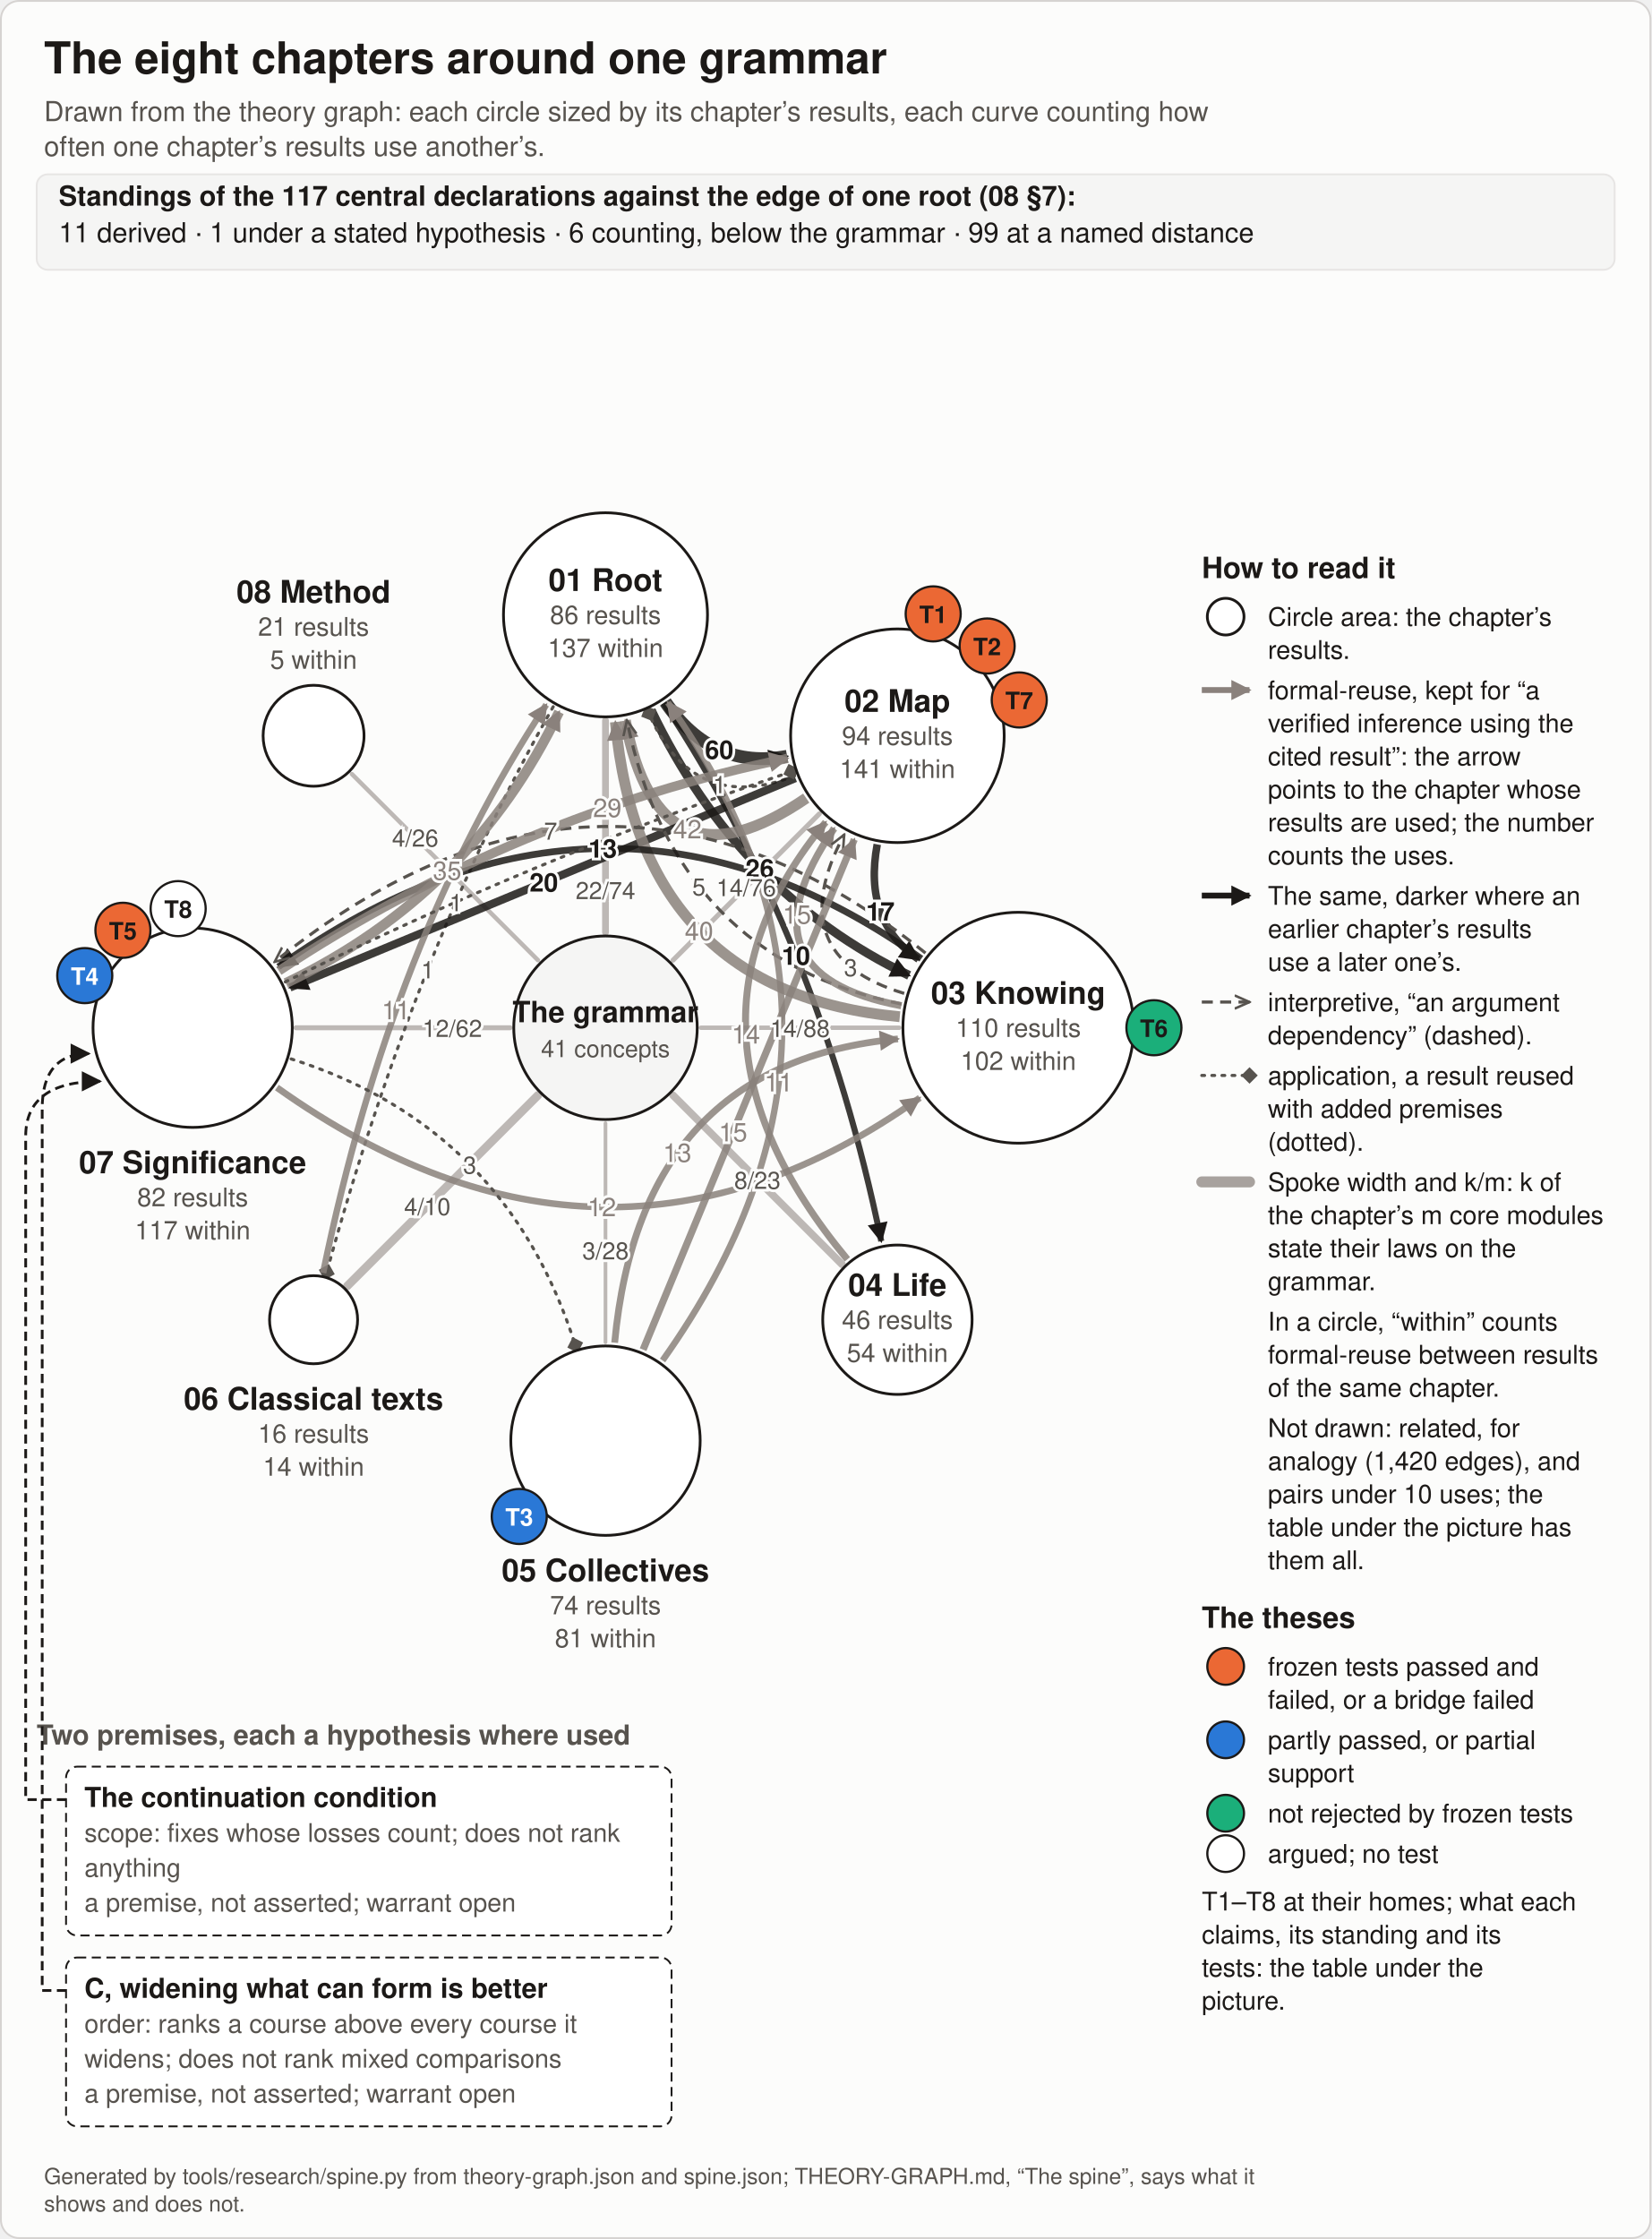
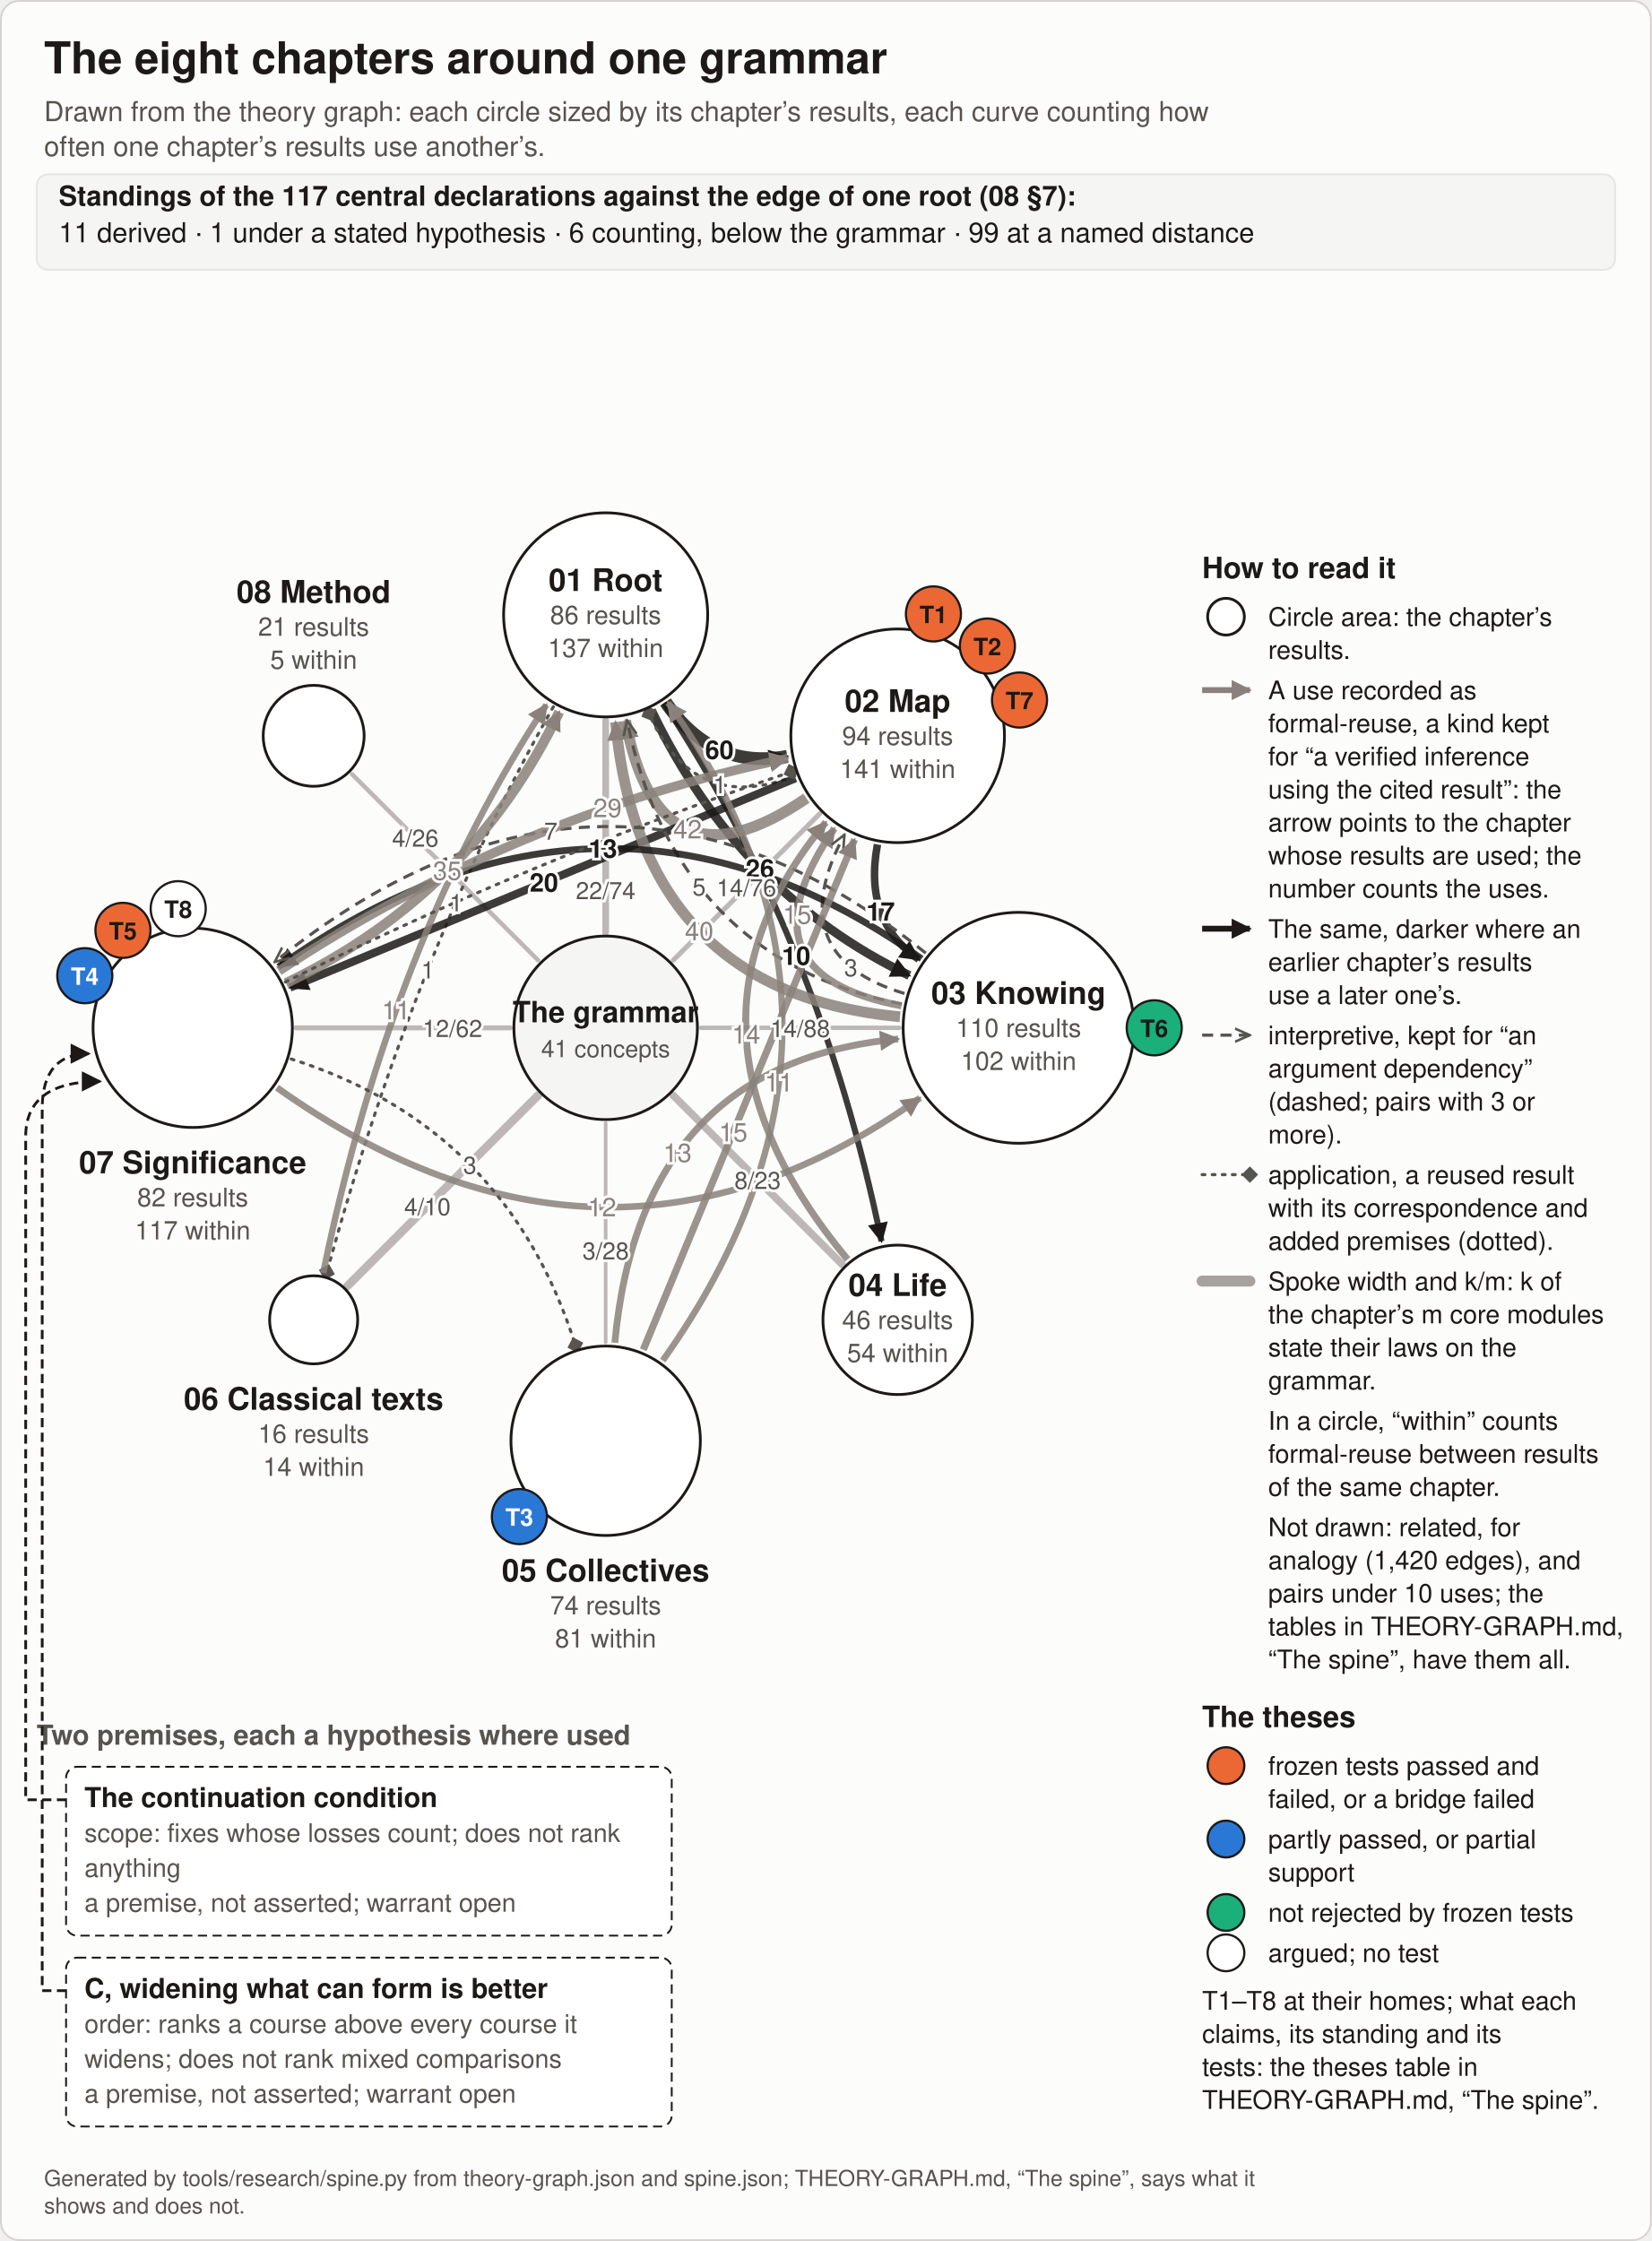
- <svg xmlns="http://www.w3.org/2000/svg" viewBox="0 0 900 1220" width="900" height="1220" role="img" aria-labelledby="spine-title spine-desc" font-family="Helvetica, Arial, sans-serif">
+ <svg xmlns="http://www.w3.org/2000/svg" viewBox="0 0 900 1221" width="900" height="1221" role="img" aria-labelledby="spine-title spine-desc" font-family="Helvetica, Arial, sans-serif">
  <defs>
    <marker id="fwd" viewBox="0 0 10 10" refX="9" refY="5" markerWidth="11" markerHeight="11" markerUnits="userSpaceOnUse" orient="auto">
      <path d="M0,0 L10,5 L0,10 z" fill="#8a817c" />
    </marker>
    <marker id="back" viewBox="0 0 10 10" refX="9" refY="5" markerWidth="11" markerHeight="11" markerUnits="userSpaceOnUse" orient="auto">
      <path d="M0,0 L10,5 L0,10 z" fill="#1c1917" />
    </marker>
    <marker id="thin" viewBox="0 0 10 10" refX="9" refY="5" markerWidth="9" markerHeight="9" markerUnits="userSpaceOnUse" orient="auto">
      <path d="M0,1 L9,5 L0,9" fill="none" stroke="#57534e" stroke-width="1.5" />
    </marker>
    <marker id="diamond" viewBox="0 0 10 10" refX="5" refY="5" markerWidth="9" markerHeight="9" markerUnits="userSpaceOnUse" orient="auto">
      <path d="M5,0 L10,5 L5,10 L0,5 z" fill="#57534e" />
    </marker>
  </defs>
-   <rect x="0.5" y="0.5" width="899" height="1219" rx="10" fill="#fcfcfb" stroke="#d6d3d1" />
+   <rect x="0.5" y="0.5" width="899" height="1220" rx="10" fill="#fcfcfb" stroke="#d6d3d1" />
  <text x="24" y="40" font-size="24" font-weight="bold" text-anchor="start" fill="#1c1917">The eight chapters around one grammar</text>
  <text x="24" y="66" font-size="15" text-anchor="start" fill="#57534e">Drawn from the theory graph: each circle sized by its chapter’s results, each curve counting how</text>
  <text x="24" y="85" font-size="15" text-anchor="start" fill="#57534e">often one chapter’s results use another’s.</text>
  <rect x="20" y="95" width="860" height="52" rx="6" fill="#f5f5f4" stroke="#e7e5e4" />
  <text x="32" y="112" font-size="15" font-weight="bold" text-anchor="start" fill="#1c1917">Standings of the 117 central declarations against the edge of one root (08 §7):</text>
  <text x="32" y="132" font-size="15" text-anchor="start" fill="#1c1917">11 derived · 1 under a stated hypothesis · 6 counting, below the grammar · 99 at a named distance</text>
  <line x1="330" y1="392.6" x2="330" y2="508" stroke="#a8a29e" stroke-opacity="0.75" stroke-width="3.7" stroke-linecap="round" />
  <line x1="446.6" y1="443.4" x2="366.8" y2="523.2" stroke="#a8a29e" stroke-opacity="0.75" stroke-width="2.7" stroke-linecap="round" />
  <line x1="490.1" y1="560" x2="382" y2="560" stroke="#a8a29e" stroke-opacity="0.75" stroke-width="2.4" stroke-linecap="round" />
  <line x1="458.9" y1="688.9" x2="366.8" y2="596.8" stroke="#a8a29e" stroke-opacity="0.75" stroke-width="4.1" stroke-linecap="round" />
  <line x1="330" y1="731.4" x2="330" y2="612" stroke="#a8a29e" stroke-opacity="0.75" stroke-width="2" stroke-linecap="round" />
  <line x1="189.3" y1="700.7" x2="293.2" y2="596.8" stroke="#a8a29e" stroke-opacity="0.75" stroke-width="4.6" stroke-linecap="round" />
  <line x1="161.3" y1="560" x2="278" y2="560" stroke="#a8a29e" stroke-opacity="0.75" stroke-width="2.7" stroke-linecap="round" />
  <line x1="191.8" y1="421.8" x2="293.2" y2="523.2" stroke="#a8a29e" stroke-opacity="0.75" stroke-width="2.4" stroke-linecap="round" />
  <circle cx="330" cy="560" r="50" fill="#f5f5f4" stroke="#1c1917" stroke-width="1.5" />
  <text x="330" y="557" font-size="16" font-weight="bold" text-anchor="middle" fill="#1c1917">The grammar</text>
  <text x="330" y="576" font-size="13" text-anchor="middle" fill="#57534e">41 concepts</text>
  <path d="M362.6,382.5 Q388.1,419.7 429,412.1" fill="none" stroke="#1c1917" stroke-opacity="0.85" stroke-width="7" marker-end="url(#back)" />
  <path d="M354.9,387 Q402.9,487.1 495.5,531.5" fill="none" stroke="#1c1917" stroke-opacity="0.85" stroke-width="4.9" marker-end="url(#back)" />
  <path d="M361.7,383.1 Q446.5,511.7 480.3,676.3" fill="none" stroke="#1c1917" stroke-opacity="0.85" stroke-width="3.3" marker-end="url(#back)" />
  <path d="M301.5,385.1 Q226.5,517.1 178.1,693.1" fill="none" stroke="#57534e" stroke-width="1.7" stroke-dasharray="1.5 4" stroke-linecap="round" marker-end="url(#diamond)" />
  <path d="M439.4,434.9 Q359,489.9 340.8,392.6" fill="none" stroke="#8a817c" stroke-opacity="0.85" stroke-width="6" marker-end="url(#fwd)" />
  <path d="M433,422.8 Q377.9,444.3 353.6,388.7" fill="none" stroke="#57534e" stroke-width="1.7" stroke-dasharray="1.5 4" stroke-linecap="round" marker-end="url(#diamond)" />
  <path d="M478.1,460.1 Q470.3,501.9 500.6,522.7" fill="none" stroke="#1c1917" stroke-opacity="0.85" stroke-width="4.1" marker-end="url(#back)" />
  <path d="M433.5,424 Q297.1,480.6 158,538.1" fill="none" stroke="#1c1917" stroke-opacity="0.85" stroke-width="4.4" marker-end="url(#back)" />
  <path d="M490.4,554 Q349.2,540.8 335.4,393.4" fill="none" stroke="#8a817c" stroke-opacity="0.85" stroke-width="5.9" marker-end="url(#fwd)" />
  <path d="M491.4,547.1 Q368,522 341.7,392.5" fill="none" stroke="#57534e" stroke-width="1.7" stroke-dasharray="6 4" marker-end="url(#thin)" />
  <path d="M491.2,548 Q400.1,531 454.6,451.4" fill="none" stroke="#8a817c" stroke-opacity="0.85" stroke-width="3.9" marker-end="url(#fwd)" />
  <path d="M492.8,541.3 Q424.7,520.8 460.1,454.8" fill="none" stroke="#57534e" stroke-width="1.7" stroke-dasharray="6 4" marker-end="url(#thin)" />
  <path d="M502.1,522.4 Q330,400 151.7,526.8" fill="none" stroke="#1c1917" stroke-opacity="0.85" stroke-width="3.7" marker-end="url(#back)" />
  <path d="M504.4,519.3 Q330,379 149.7,524.1" fill="none" stroke="#57534e" stroke-width="1.7" stroke-dasharray="6 4" marker-end="url(#thin)" />
  <path d="M461.8,686.2 Q357.1,560 450,448" fill="none" stroke="#8a817c" stroke-opacity="0.85" stroke-width="3.8" marker-end="url(#fwd)" />
  <path d="M361.1,741.3 Q490,560 364,382.8" fill="none" stroke="#8a817c" stroke-opacity="0.85" stroke-width="3.5" marker-end="url(#fwd)" />
  <path d="M350.5,735.4 Q409.4,592.9 465.6,457.4" fill="none" stroke="#8a817c" stroke-opacity="0.85" stroke-width="3.9" marker-end="url(#fwd)" />
  <path d="M335,731.6 Q349.2,579.2 489.4,566.1" fill="none" stroke="#8a817c" stroke-opacity="0.85" stroke-width="3.7" marker-end="url(#fwd)" />
  <path d="M176.1,693.6 Q213.5,511.7 297.7,384" fill="none" stroke="#8a817c" stroke-opacity="0.85" stroke-width="3.5" marker-end="url(#fwd)" />
  <path d="M155.8,535.7 Q257.1,487.1 304.7,387.9" fill="none" stroke="#8a817c" stroke-opacity="0.85" stroke-width="5.5" marker-end="url(#fwd)" />
  <path d="M152,529 Q281.7,443.5 429.2,413.2" fill="none" stroke="#8a817c" stroke-opacity="0.85" stroke-width="5.1" marker-end="url(#fwd)" />
  <path d="M155.5,535 Q291.7,467.6 431.2,420.5" fill="none" stroke="#57534e" stroke-width="1.7" stroke-dasharray="1.5 4" stroke-linecap="round" marker-end="url(#diamond)" />
  <path d="M150.9,592.6 Q330,720 501.3,598.2" fill="none" stroke="#8a817c" stroke-opacity="0.85" stroke-width="3.6" marker-end="url(#fwd)" />
  <path d="M158.7,577 Q275.9,614.1 313.5,732.9" fill="none" stroke="#57534e" stroke-width="1.7" stroke-dasharray="1.5 4" stroke-linecap="round" marker-end="url(#diamond)" />
  <circle cx="330" cy="335" r="55.6" fill="#ffffff" stroke="#1c1917" stroke-width="1.5" />
  <text x="330" y="322" font-size="17" font-weight="bold" text-anchor="middle" fill="#1c1917">01 Root</text>
  <text x="330" y="340" font-size="14" text-anchor="middle" fill="#57534e">86 results</text>
  <text x="330" y="358" font-size="14" text-anchor="middle" fill="#57534e">137 within</text>
  <circle cx="489.1" cy="400.9" r="58.2" fill="#ffffff" stroke="#1c1917" stroke-width="1.5" />
  <text x="489.1" y="387.9" font-size="17" font-weight="bold" text-anchor="middle" fill="#1c1917">02 Map</text>
  <text x="489.1" y="405.9" font-size="14" text-anchor="middle" fill="#57534e">94 results</text>
  <text x="489.1" y="423.9" font-size="14" text-anchor="middle" fill="#57534e">141 within</text>
  <circle cx="555" cy="560" r="62.9" fill="#ffffff" stroke="#1c1917" stroke-width="1.5" />
  <text x="555" y="547" font-size="17" font-weight="bold" text-anchor="middle" fill="#1c1917">03 Knowing</text>
  <text x="555" y="565" font-size="14" text-anchor="middle" fill="#57534e">110 results</text>
  <text x="555" y="583" font-size="14" text-anchor="middle" fill="#57534e">102 within</text>
  <circle cx="489.1" cy="719.1" r="40.7" fill="#ffffff" stroke="#1c1917" stroke-width="1.5" />
  <text x="489.1" y="706.1" font-size="17" font-weight="bold" text-anchor="middle" fill="#1c1917">04 Life</text>
  <text x="489.1" y="724.1" font-size="14" text-anchor="middle" fill="#57534e">46 results</text>
  <text x="489.1" y="742.1" font-size="14" text-anchor="middle" fill="#57534e">54 within</text>
  <circle cx="330" cy="785" r="51.6" fill="#ffffff" stroke="#1c1917" stroke-width="1.5" />
  <text x="330" y="861.6" font-size="17" font-weight="bold" text-anchor="middle" fill="#1c1917" stroke="#fcfcfb" stroke-width="3" paint-order="stroke">05 Collectives</text>
  <text x="330" y="879.6" font-size="14" text-anchor="middle" fill="#57534e" stroke="#fcfcfb" stroke-width="3" paint-order="stroke">74 results</text>
  <text x="330" y="897.6" font-size="14" text-anchor="middle" fill="#57534e" stroke="#fcfcfb" stroke-width="3" paint-order="stroke">81 within</text>
  <circle cx="170.9" cy="719.1" r="24" fill="#ffffff" stroke="#1c1917" stroke-width="1.5" />
  <text x="170.9" y="768.1" font-size="17" font-weight="bold" text-anchor="middle" fill="#1c1917" stroke="#fcfcfb" stroke-width="3" paint-order="stroke">06 Classical texts</text>
  <text x="170.9" y="786.1" font-size="14" text-anchor="middle" fill="#57534e" stroke="#fcfcfb" stroke-width="3" paint-order="stroke">16 results</text>
  <text x="170.9" y="804.1" font-size="14" text-anchor="middle" fill="#57534e" stroke="#fcfcfb" stroke-width="3" paint-order="stroke">14 within</text>
  <circle cx="105" cy="560" r="54.3" fill="#ffffff" stroke="#1c1917" stroke-width="1.5" />
  <text x="105" y="639.3" font-size="17" font-weight="bold" text-anchor="middle" fill="#1c1917" stroke="#fcfcfb" stroke-width="3" paint-order="stroke">07 Significance</text>
  <text x="105" y="657.3" font-size="14" text-anchor="middle" fill="#57534e" stroke="#fcfcfb" stroke-width="3" paint-order="stroke">82 results</text>
  <text x="105" y="675.3" font-size="14" text-anchor="middle" fill="#57534e" stroke="#fcfcfb" stroke-width="3" paint-order="stroke">117 within</text>
  <circle cx="170.9" cy="400.9" r="27.5" fill="#ffffff" stroke="#1c1917" stroke-width="1.5" />
  <text x="170.9" y="328.4" font-size="17" font-weight="bold" text-anchor="middle" fill="#1c1917" stroke="#fcfcfb" stroke-width="3" paint-order="stroke">08 Method</text>
  <text x="170.9" y="346.4" font-size="14" text-anchor="middle" fill="#57534e" stroke="#fcfcfb" stroke-width="3" paint-order="stroke">21 results</text>
  <text x="170.9" y="364.4" font-size="14" text-anchor="middle" fill="#57534e" stroke="#fcfcfb" stroke-width="3" paint-order="stroke">5 within</text>
  <text x="392" y="413.5" font-size="14" font-weight="bold" text-anchor="middle" fill="#1c1917" stroke="#fcfcfb" stroke-width="3" paint-order="stroke">60</text>
  <text x="414.1" y="478.2" font-size="14" font-weight="bold" text-anchor="middle" fill="#1c1917" stroke="#fcfcfb" stroke-width="3" paint-order="stroke">26</text>
  <text x="433.8" y="525.7" font-size="14" font-weight="bold" text-anchor="middle" fill="#1c1917" stroke="#fcfcfb" stroke-width="3" paint-order="stroke">10</text>
  <text x="233.1" y="533.1" font-size="13" text-anchor="middle" fill="#57534e" stroke="#fcfcfb" stroke-width="3" paint-order="stroke">1</text>
  <text x="374.6" y="456.8" font-size="14" text-anchor="middle" fill="#8a817c" stroke="#fcfcfb" stroke-width="3" paint-order="stroke">42</text>
  <text x="392.2" y="432.2" font-size="13" text-anchor="middle" fill="#57534e" stroke="#fcfcfb" stroke-width="3" paint-order="stroke">1</text>
  <text x="479.8" y="501.6" font-size="14" font-weight="bold" text-anchor="middle" fill="#1c1917" stroke="#fcfcfb" stroke-width="3" paint-order="stroke">17</text>
  <text x="296.4" y="485.8" font-size="14" font-weight="bold" text-anchor="middle" fill="#1c1917" stroke="#fcfcfb" stroke-width="3" paint-order="stroke">20</text>
  <text x="381" y="512.3" font-size="14" text-anchor="middle" fill="#8a817c" stroke="#fcfcfb" stroke-width="3" paint-order="stroke">40</text>
  <text x="380.9" y="487.9" font-size="13" text-anchor="middle" fill="#57534e" stroke="#fcfcfb" stroke-width="3" paint-order="stroke">5</text>
  <text x="434.3" y="503.3" font-size="14" text-anchor="middle" fill="#8a817c" stroke="#fcfcfb" stroke-width="3" paint-order="stroke">15</text>
  <text x="463.6" y="531.9" font-size="13" text-anchor="middle" fill="#57534e" stroke="#fcfcfb" stroke-width="3" paint-order="stroke">3</text>
  <text x="328.5" y="467.3" font-size="14" font-weight="bold" text-anchor="middle" fill="#1c1917" stroke="#fcfcfb" stroke-width="3" paint-order="stroke">13</text>
  <text x="300.1" y="457.5" font-size="13" text-anchor="middle" fill="#57534e" stroke="#fcfcfb" stroke-width="3" paint-order="stroke">7</text>
  <text x="406.5" y="568.6" font-size="14" text-anchor="middle" fill="#8a817c" stroke="#fcfcfb" stroke-width="3" paint-order="stroke">14</text>
  <text x="424.4" y="594.7" font-size="14" text-anchor="middle" fill="#8a817c" stroke="#fcfcfb" stroke-width="3" paint-order="stroke">11</text>
  <text x="399.5" y="621.9" font-size="14" text-anchor="middle" fill="#8a817c" stroke="#fcfcfb" stroke-width="3" paint-order="stroke">15</text>
  <text x="369.1" y="633.1" font-size="14" text-anchor="middle" fill="#8a817c" stroke="#fcfcfb" stroke-width="3" paint-order="stroke">13</text>
  <text x="215.8" y="555.4" font-size="14" text-anchor="middle" fill="#8a817c" stroke="#fcfcfb" stroke-width="3" paint-order="stroke">11</text>
  <text x="243.7" y="479.4" font-size="14" text-anchor="middle" fill="#8a817c" stroke="#fcfcfb" stroke-width="3" paint-order="stroke">35</text>
  <text x="331" y="445.2" font-size="14" text-anchor="middle" fill="#8a817c" stroke="#fcfcfb" stroke-width="3" paint-order="stroke">29</text>
  <text x="248.5" y="496.5" font-size="13" text-anchor="middle" fill="#57534e" stroke="#fcfcfb" stroke-width="3" paint-order="stroke">1</text>
  <text x="328" y="662.7" font-size="14" text-anchor="middle" fill="#8a817c" stroke="#fcfcfb" stroke-width="3" paint-order="stroke">12</text>
  <text x="256" y="639.5" font-size="13" text-anchor="middle" fill="#57534e" stroke="#fcfcfb" stroke-width="3" paint-order="stroke">3</text>
  <text x="330" y="489.9" font-size="13" text-anchor="middle" fill="#57534e" stroke="#fcfcfb" stroke-width="3" paint-order="stroke">22/74</text>
  <text x="406.7" y="488.3" font-size="13" text-anchor="middle" fill="#57534e" stroke="#fcfcfb" stroke-width="3" paint-order="stroke">14/76</text>
  <text x="436" y="565" font-size="13" text-anchor="middle" fill="#57534e" stroke="#fcfcfb" stroke-width="3" paint-order="stroke">14/88</text>
  <text x="412.8" y="647.8" font-size="13" text-anchor="middle" fill="#57534e" stroke="#fcfcfb" stroke-width="3" paint-order="stroke">8/23</text>
  <text x="330" y="686.2" font-size="13" text-anchor="middle" fill="#57534e" stroke="#fcfcfb" stroke-width="3" paint-order="stroke">3/28</text>
  <text x="232.9" y="662.1" font-size="13" text-anchor="middle" fill="#57534e" stroke="#fcfcfb" stroke-width="3" paint-order="stroke">4/10</text>
  <text x="246.5" y="565" font-size="13" text-anchor="middle" fill="#57534e" stroke="#fcfcfb" stroke-width="3" paint-order="stroke">12/62</text>
  <text x="226.3" y="461.3" font-size="13" text-anchor="middle" fill="#57534e" stroke="#fcfcfb" stroke-width="3" paint-order="stroke">4/26</text>
  <circle cx="508.6" cy="334.5" r="15" fill="#eb6834" stroke="#1c1917" stroke-width="1.2" />
  <text x="508.6" y="339.5" font-size="13" font-weight="bold" text-anchor="middle" fill="#1c1917">T1</text>
  <circle cx="538" cy="352" r="15" fill="#eb6834" stroke="#1c1917" stroke-width="1.2" />
  <text x="538" y="357" font-size="13" font-weight="bold" text-anchor="middle" fill="#1c1917">T2</text>
  <circle cx="555.5" cy="381.4" r="15" fill="#eb6834" stroke="#1c1917" stroke-width="1.2" />
  <text x="555.5" y="386.4" font-size="13" font-weight="bold" text-anchor="middle" fill="#1c1917">T7</text>
  <circle cx="283" cy="826.3" r="15" fill="#2a78d6" stroke="#1c1917" stroke-width="1.2" />
  <text x="283" y="831.3" font-size="13" font-weight="bold" text-anchor="middle" fill="#ffffff">T3</text>
  <circle cx="46.2" cy="531.6" r="15" fill="#2a78d6" stroke="#1c1917" stroke-width="1.2" />
  <text x="46.2" y="536.6" font-size="13" font-weight="bold" text-anchor="middle" fill="#ffffff">T4</text>
  <circle cx="67" cy="506.9" r="15" fill="#eb6834" stroke="#1c1917" stroke-width="1.2" />
  <text x="67" y="511.9" font-size="13" font-weight="bold" text-anchor="middle" fill="#1c1917">T5</text>
  <circle cx="97.1" cy="495.1" r="15" fill="#ffffff" stroke="#1c1917" stroke-width="1.2" />
  <text x="97.1" y="500.1" font-size="13" font-weight="bold" text-anchor="middle" fill="#1c1917">T8</text>
  <circle cx="628.9" cy="560" r="15" fill="#1baf7a" stroke="#1c1917" stroke-width="1.2" />
  <text x="628.9" y="565" font-size="13" font-weight="bold" text-anchor="middle" fill="#1c1917">T6</text>
  <text x="20" y="950.6" font-size="15" font-weight="bold" text-anchor="start" fill="#57534e">Two premises, each a hypothesis where used</text>
  <rect x="36" y="962.614" width="330" height="92" rx="6" fill="#ffffff" stroke="#1c1917" stroke-dasharray="5 3" />
  <text x="46" y="984.6" font-size="15" font-weight="bold" text-anchor="start" fill="#1c1917">The continuation condition</text>
  <text x="46" y="1003.6" font-size="14" text-anchor="start" fill="#57534e">scope: fixes whose losses count; does not rank</text>
  <text x="46" y="1022.6" font-size="14" text-anchor="start" fill="#57534e">anything</text>
  <text x="46" y="1041.6" font-size="14" text-anchor="start" fill="#57534e">a premise, not asserted; warrant open</text>
  <path d="M36,980.6 L14,980.6 L14,619.2 Q14,589.2 54.5,589.2" fill="none" stroke="#1c1917" stroke-width="1.5" stroke-dasharray="5 3" marker-end="url(#back)" />
  <rect x="36" y="1066.614" width="330" height="92" rx="6" fill="#ffffff" stroke="#1c1917" stroke-dasharray="5 3" />
  <text x="46" y="1088.6" font-size="15" font-weight="bold" text-anchor="start" fill="#1c1917">C, widening what can form is better</text>
  <text x="46" y="1107.6" font-size="14" text-anchor="start" fill="#57534e">order: ranks a course above every course it</text>
  <text x="46" y="1126.6" font-size="14" text-anchor="start" fill="#57534e">widens; does not rank mixed comparisons</text>
  <text x="46" y="1145.6" font-size="14" text-anchor="start" fill="#57534e">a premise, not asserted; warrant open</text>
  <path d="M36,1084.6 L23,1084.6 L23,604.1 Q23,574.1 48.4,574.1" fill="none" stroke="#1c1917" stroke-width="1.5" stroke-dasharray="5 3" marker-end="url(#back)" />
  <text x="655" y="315" font-size="16" font-weight="bold" text-anchor="start" fill="#1c1917">How to read it</text>
  <circle cx="668" cy="336" r="10" fill="#ffffff" stroke="#1c1917" stroke-width="1.5" />
  <text x="691" y="341" font-size="14" text-anchor="start" fill="#1c1917">Circle area: the chapter’s</text>
  <text x="691" y="359" font-size="14" text-anchor="start" fill="#1c1917">results.</text>
  <line x1="655" y1="376" x2="681" y2="376" stroke="#8a817c" stroke-width="3.2" marker-end="url(#fwd)" />
-   <text x="691" y="381" font-size="14" text-anchor="start" fill="#1c1917">formal-reuse, kept for “a</text>
-   <text x="691" y="399" font-size="14" text-anchor="start" fill="#1c1917">verified inference using the</text>
-   <text x="691" y="417" font-size="14" text-anchor="start" fill="#1c1917">cited result”: the arrow</text>
-   <text x="691" y="435" font-size="14" text-anchor="start" fill="#1c1917">points to the chapter whose</text>
-   <text x="691" y="453" font-size="14" text-anchor="start" fill="#1c1917">results are used; the number</text>
-   <text x="691" y="471" font-size="14" text-anchor="start" fill="#1c1917">counts the uses.</text>
-   <line x1="655" y1="488" x2="681" y2="488" stroke="#1c1917" stroke-width="3.2" marker-end="url(#back)" />
-   <text x="691" y="493" font-size="14" text-anchor="start" fill="#1c1917">The same, darker where an</text>
-   <text x="691" y="511" font-size="14" text-anchor="start" fill="#1c1917">earlier chapter’s results</text>
-   <text x="691" y="529" font-size="14" text-anchor="start" fill="#1c1917">use a later one’s.</text>
-   <line x1="655" y1="546" x2="681" y2="546" stroke="#57534e" stroke-width="1.7" stroke-dasharray="6 4" marker-end="url(#thin)" />
-   <text x="691" y="551" font-size="14" text-anchor="start" fill="#1c1917">interpretive, “an argument</text>
-   <text x="691" y="569" font-size="14" text-anchor="start" fill="#1c1917">dependency” (dashed).</text>
-   <line x1="655" y1="586" x2="681" y2="586" stroke="#57534e" stroke-width="1.7" stroke-dasharray="1.5 4" stroke-linecap="round" marker-end="url(#diamond)" />
-   <text x="691" y="591" font-size="14" text-anchor="start" fill="#1c1917">application, a result reused</text>
-   <text x="691" y="609" font-size="14" text-anchor="start" fill="#1c1917">with added premises</text>
-   <text x="691" y="627" font-size="14" text-anchor="start" fill="#1c1917">(dotted).</text>
-   <line x1="655" y1="644" x2="681" y2="644" stroke="#a8a29e" stroke-width="6" stroke-linecap="round" />
-   <text x="691" y="649" font-size="14" text-anchor="start" fill="#1c1917">Spoke width and k/m: k of</text>
-   <text x="691" y="667" font-size="14" text-anchor="start" fill="#1c1917">the chapter’s m core modules</text>
-   <text x="691" y="685" font-size="14" text-anchor="start" fill="#1c1917">state their laws on the</text>
-   <text x="691" y="703" font-size="14" text-anchor="start" fill="#1c1917">grammar.</text>
-   <text x="691" y="725" font-size="14" text-anchor="start" fill="#1c1917">In a circle, “within” counts</text>
-   <text x="691" y="743" font-size="14" text-anchor="start" fill="#1c1917">formal-reuse between results</text>
-   <text x="691" y="761" font-size="14" text-anchor="start" fill="#1c1917">of the same chapter.</text>
-   <text x="691" y="783" font-size="14" text-anchor="start" fill="#1c1917">Not drawn: related, for</text>
-   <text x="691" y="801" font-size="14" text-anchor="start" fill="#1c1917">analogy (1,420 edges), and</text>
-   <text x="691" y="819" font-size="14" text-anchor="start" fill="#1c1917">pairs under 10 uses; the</text>
-   <text x="691" y="837" font-size="14" text-anchor="start" fill="#1c1917">table under the picture has</text>
-   <text x="691" y="855" font-size="14" text-anchor="start" fill="#1c1917">them all.</text>
-   <text x="655" y="887" font-size="16" font-weight="bold" text-anchor="start" fill="#1c1917">The theses</text>
-   <circle cx="668" cy="908" r="10" fill="#eb6834" stroke="#1c1917" stroke-width="1.2" />
-   <text x="691" y="913" font-size="14" text-anchor="start" fill="#1c1917">frozen tests passed and</text>
-   <text x="691" y="931" font-size="14" text-anchor="start" fill="#1c1917">failed, or a bridge failed</text>
-   <circle cx="668" cy="948" r="10" fill="#2a78d6" stroke="#1c1917" stroke-width="1.2" />
-   <text x="691" y="953" font-size="14" text-anchor="start" fill="#1c1917">partly passed, or partial</text>
-   <text x="691" y="971" font-size="14" text-anchor="start" fill="#1c1917">support</text>
-   <circle cx="668" cy="988" r="10" fill="#1baf7a" stroke="#1c1917" stroke-width="1.2" />
-   <text x="691" y="993" font-size="14" text-anchor="start" fill="#1c1917">not rejected by frozen tests</text>
-   <circle cx="668" cy="1010" r="10" fill="#ffffff" stroke="#1c1917" stroke-width="1.2" />
-   <text x="691" y="1015" font-size="14" text-anchor="start" fill="#1c1917">argued; no test</text>
-   <text x="655" y="1041" font-size="14" text-anchor="start" fill="#1c1917">T1–T8 at their homes; what each</text>
-   <text x="655" y="1059" font-size="14" text-anchor="start" fill="#1c1917">claims, its standing and its</text>
-   <text x="655" y="1077" font-size="14" text-anchor="start" fill="#1c1917">tests: the table under the</text>
-   <text x="655" y="1095" font-size="14" text-anchor="start" fill="#1c1917">picture.</text>
-   <text x="24" y="1190" font-size="12" text-anchor="start" fill="#57534e">Generated by tools/research/spine.py from theory-graph.json and spine.json; THEORY-GRAPH.md, “The spine”, says what it</text>
-   <text x="24" y="1205" font-size="12" text-anchor="start" fill="#57534e">shows and does not.</text>
+   <text x="691" y="381" font-size="14" text-anchor="start" fill="#1c1917">A use recorded as</text>
+   <text x="691" y="399" font-size="14" text-anchor="start" fill="#1c1917">formal-reuse, a kind kept</text>
+   <text x="691" y="417" font-size="14" text-anchor="start" fill="#1c1917">for “a verified inference</text>
+   <text x="691" y="435" font-size="14" text-anchor="start" fill="#1c1917">using the cited result”: the</text>
+   <text x="691" y="453" font-size="14" text-anchor="start" fill="#1c1917">arrow points to the chapter</text>
+   <text x="691" y="471" font-size="14" text-anchor="start" fill="#1c1917">whose results are used; the</text>
+   <text x="691" y="489" font-size="14" text-anchor="start" fill="#1c1917">number counts the uses.</text>
+   <line x1="655" y1="506" x2="681" y2="506" stroke="#1c1917" stroke-width="3.2" marker-end="url(#back)" />
+   <text x="691" y="511" font-size="14" text-anchor="start" fill="#1c1917">The same, darker where an</text>
+   <text x="691" y="529" font-size="14" text-anchor="start" fill="#1c1917">earlier chapter’s results</text>
+   <text x="691" y="547" font-size="14" text-anchor="start" fill="#1c1917">use a later one’s.</text>
+   <line x1="655" y1="564" x2="681" y2="564" stroke="#57534e" stroke-width="1.7" stroke-dasharray="6 4" marker-end="url(#thin)" />
+   <text x="691" y="569" font-size="14" text-anchor="start" fill="#1c1917">interpretive, kept for “an</text>
+   <text x="691" y="587" font-size="14" text-anchor="start" fill="#1c1917">argument dependency”</text>
+   <text x="691" y="605" font-size="14" text-anchor="start" fill="#1c1917">(dashed; pairs with 3 or</text>
+   <text x="691" y="623" font-size="14" text-anchor="start" fill="#1c1917">more).</text>
+   <line x1="655" y1="640" x2="681" y2="640" stroke="#57534e" stroke-width="1.7" stroke-dasharray="1.5 4" stroke-linecap="round" marker-end="url(#diamond)" />
+   <text x="691" y="645" font-size="14" text-anchor="start" fill="#1c1917">application, a reused result</text>
+   <text x="691" y="663" font-size="14" text-anchor="start" fill="#1c1917">with its correspondence and</text>
+   <text x="691" y="681" font-size="14" text-anchor="start" fill="#1c1917">added premises (dotted).</text>
+   <line x1="655" y1="698" x2="681" y2="698" stroke="#a8a29e" stroke-width="6" stroke-linecap="round" />
+   <text x="691" y="703" font-size="14" text-anchor="start" fill="#1c1917">Spoke width and k/m: k of</text>
+   <text x="691" y="721" font-size="14" text-anchor="start" fill="#1c1917">the chapter’s m core modules</text>
+   <text x="691" y="739" font-size="14" text-anchor="start" fill="#1c1917">state their laws on the</text>
+   <text x="691" y="757" font-size="14" text-anchor="start" fill="#1c1917">grammar.</text>
+   <text x="691" y="779" font-size="14" text-anchor="start" fill="#1c1917">In a circle, “within” counts</text>
+   <text x="691" y="797" font-size="14" text-anchor="start" fill="#1c1917">formal-reuse between results</text>
+   <text x="691" y="815" font-size="14" text-anchor="start" fill="#1c1917">of the same chapter.</text>
+   <text x="691" y="837" font-size="14" text-anchor="start" fill="#1c1917">Not drawn: related, for</text>
+   <text x="691" y="855" font-size="14" text-anchor="start" fill="#1c1917">analogy (1,420 edges), and</text>
+   <text x="691" y="873" font-size="14" text-anchor="start" fill="#1c1917">pairs under 10 uses; the</text>
+   <text x="691" y="891" font-size="14" text-anchor="start" fill="#1c1917">tables in THEORY-GRAPH.md,</text>
+   <text x="691" y="909" font-size="14" text-anchor="start" fill="#1c1917">“The spine”, have them all.</text>
+   <text x="655" y="941" font-size="16" font-weight="bold" text-anchor="start" fill="#1c1917">The theses</text>
+   <circle cx="668" cy="962" r="10" fill="#eb6834" stroke="#1c1917" stroke-width="1.2" />
+   <text x="691" y="967" font-size="14" text-anchor="start" fill="#1c1917">frozen tests passed and</text>
+   <text x="691" y="985" font-size="14" text-anchor="start" fill="#1c1917">failed, or a bridge failed</text>
+   <circle cx="668" cy="1002" r="10" fill="#2a78d6" stroke="#1c1917" stroke-width="1.2" />
+   <text x="691" y="1007" font-size="14" text-anchor="start" fill="#1c1917">partly passed, or partial</text>
+   <text x="691" y="1025" font-size="14" text-anchor="start" fill="#1c1917">support</text>
+   <circle cx="668" cy="1042" r="10" fill="#1baf7a" stroke="#1c1917" stroke-width="1.2" />
+   <text x="691" y="1047" font-size="14" text-anchor="start" fill="#1c1917">not rejected by frozen tests</text>
+   <circle cx="668" cy="1064" r="10" fill="#ffffff" stroke="#1c1917" stroke-width="1.2" />
+   <text x="691" y="1069" font-size="14" text-anchor="start" fill="#1c1917">argued; no test</text>
+   <text x="655" y="1095" font-size="14" text-anchor="start" fill="#1c1917">T1–T8 at their homes; what each</text>
+   <text x="655" y="1113" font-size="14" text-anchor="start" fill="#1c1917">claims, its standing and its</text>
+   <text x="655" y="1131" font-size="14" text-anchor="start" fill="#1c1917">tests: the theses table in</text>
+   <text x="655" y="1149" font-size="14" text-anchor="start" fill="#1c1917">THEORY-GRAPH.md, “The spine”.</text>
+   <text x="24" y="1191" font-size="12" text-anchor="start" fill="#57534e">Generated by tools/research/spine.py from theory-graph.json and spine.json; THEORY-GRAPH.md, “The spine”, says what it</text>
+   <text x="24" y="1206" font-size="12" text-anchor="start" fill="#57534e">shows and does not.</text>
</svg>
